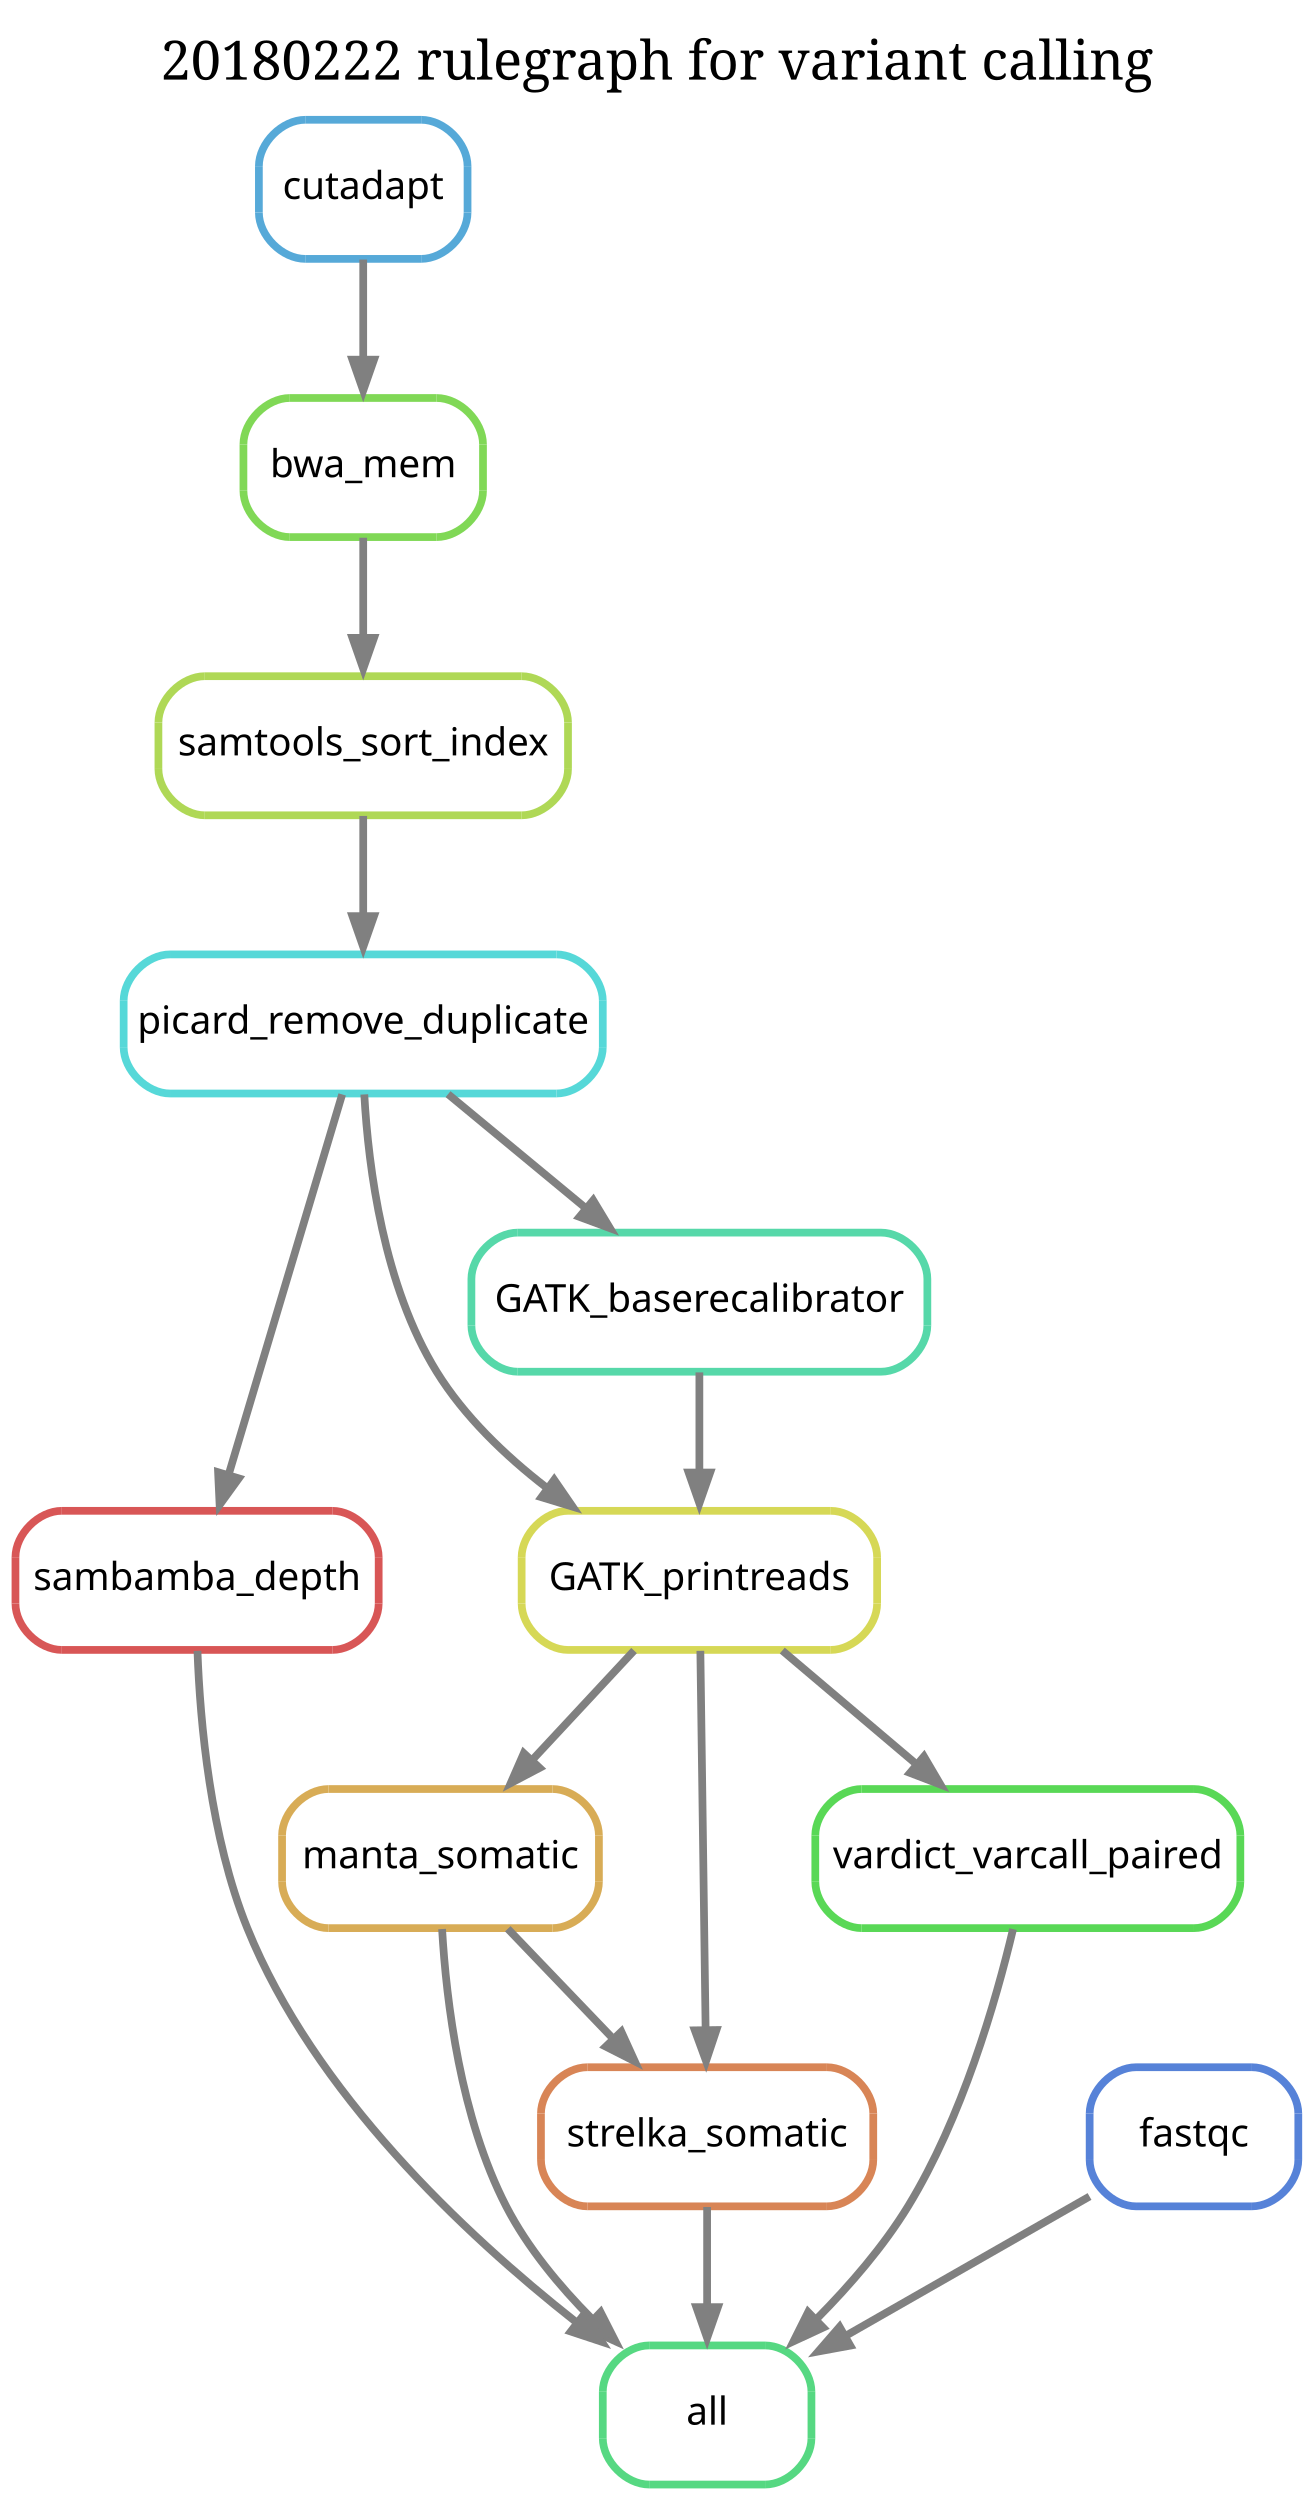
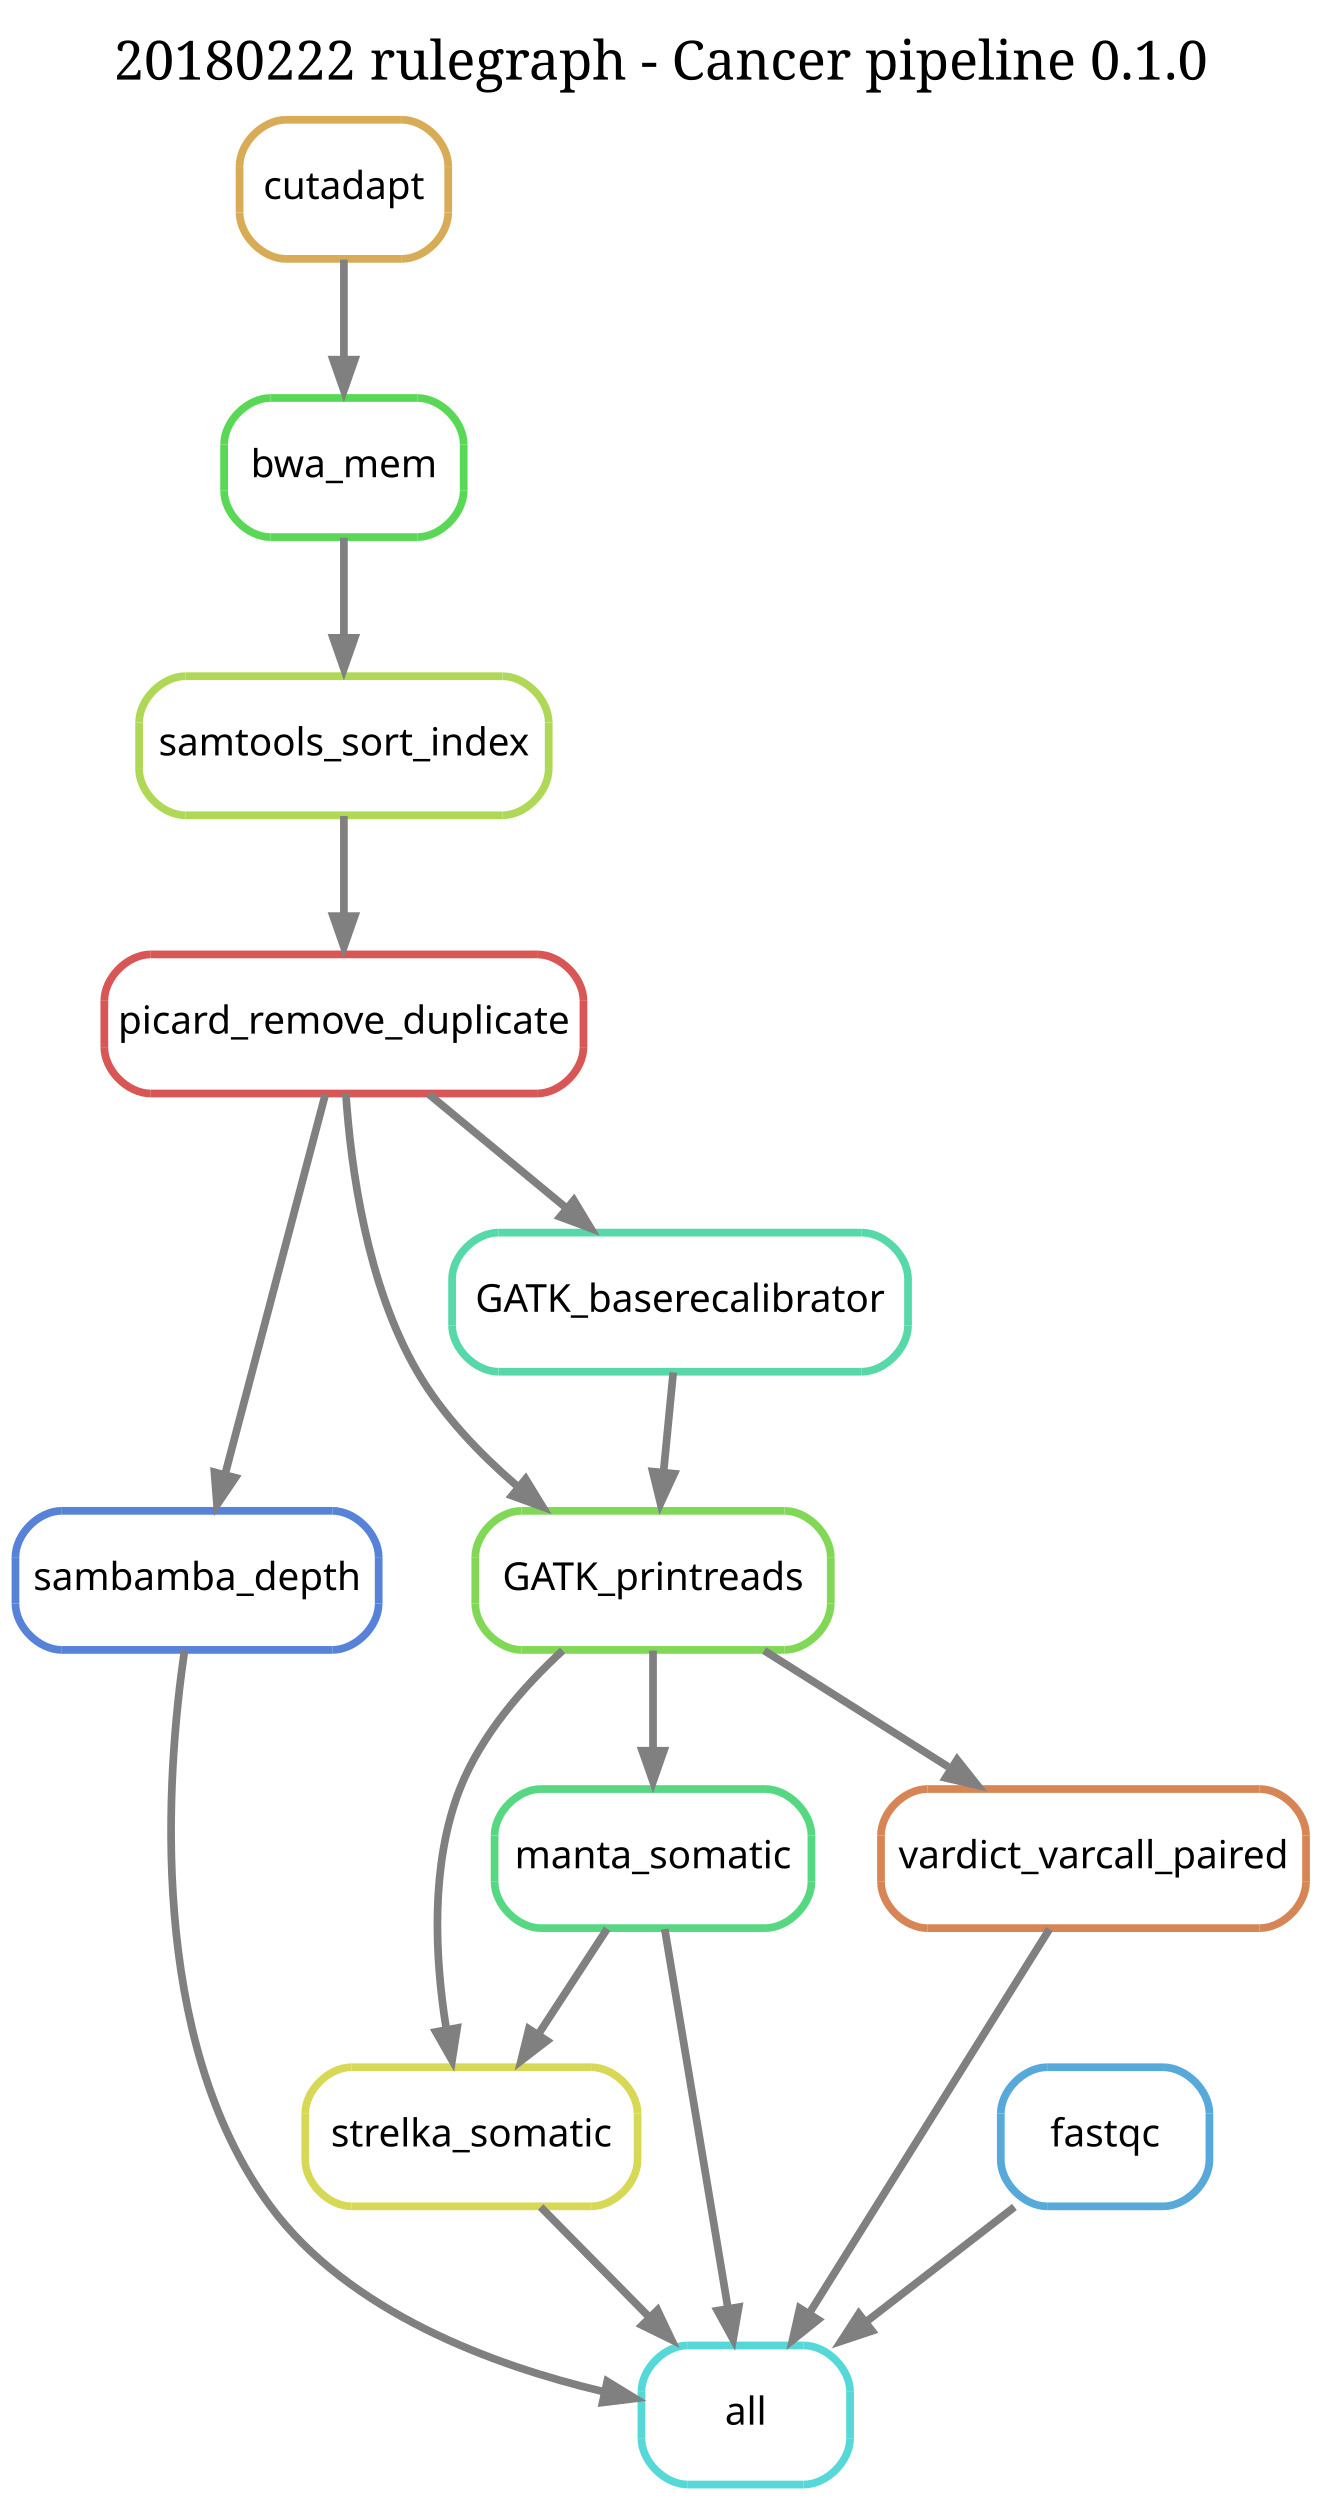
- <svg xmlns="http://www.w3.org/2000/svg" width="340pt" height="647pt" viewBox="0.00 0.00 340.00 647.00">
+ <svg xmlns="http://www.w3.org/2000/svg" width="342pt" height="647pt" viewBox="0.00 0.00 342.00 647.00">
  <g id="graph1" class="graph" transform="scale(1 1) rotate(0) translate(4 643)">
-     <polygon fill="white" stroke="white" points="-4,5 -4,-643 337,-643 337,5 -4,5" />
-     <text text-anchor="middle" x="166" y="-622.4" font-family="Times Roman,serif" font-size="14.00">20180222 rulegraph for variant calling</text>
+     <polygon fill="white" stroke="white" points="-4,5 -4,-643 339,-643 339,5 -4,5" />
+     <text text-anchor="middle" x="167" y="-622.4" font-family="Times Roman,serif" font-size="14.00">20180222 rulegraph - Cancer pipeline 0.1.0 </text>
    <g id="node1" class="node">
-       <polyline fill="none" stroke="#56d882" stroke-width="2" points="194,-36 164,-36 " />
-       <path fill="none" stroke="#56d882" stroke-width="2" d="M164,-36C158,-36 152,-30 152,-24" />
-       <polyline fill="none" stroke="#56d882" stroke-width="2" points="152,-24 152,-12 " />
-       <path fill="none" stroke="#56d882" stroke-width="2" d="M152,-12C152,-6 158,-1.61846e-14 164,-1.46056e-14" />
-       <polyline fill="none" stroke="#56d882" stroke-width="2" points="164,-1.46056e-14 194,-6.71068e-15 " />
-       <path fill="none" stroke="#56d882" stroke-width="2" d="M194,-6.71068e-15C200,-5.1317e-15 206,-6 206,-12" />
-       <polyline fill="none" stroke="#56d882" stroke-width="2" points="206,-12 206,-24 " />
-       <path fill="none" stroke="#56d882" stroke-width="2" d="M206,-24C206,-30 200,-36 194,-36" />
-       <text text-anchor="middle" x="179" y="-15.5" font-family="sans" font-size="10.00">all</text>
+       <polyline fill="none" stroke="#56d8d8" stroke-width="2" points="204,-36 174,-36 " />
+       <path fill="none" stroke="#56d8d8" stroke-width="2" d="M174,-36C168,-36 162,-30 162,-24" />
+       <polyline fill="none" stroke="#56d8d8" stroke-width="2" points="162,-24 162,-12 " />
+       <path fill="none" stroke="#56d8d8" stroke-width="2" d="M162,-12C162,-6 168,-1.61846e-14 174,-1.46056e-14" />
+       <polyline fill="none" stroke="#56d8d8" stroke-width="2" points="174,-1.46056e-14 204,-6.71068e-15 " />
+       <path fill="none" stroke="#56d8d8" stroke-width="2" d="M204,-6.71068e-15C210,-5.1317e-15 216,-6 216,-12" />
+       <polyline fill="none" stroke="#56d8d8" stroke-width="2" points="216,-12 216,-24 " />
+       <path fill="none" stroke="#56d8d8" stroke-width="2" d="M216,-24C216,-30 210,-36 204,-36" />
+       <text text-anchor="middle" x="189" y="-15.5" font-family="sans" font-size="10.00">all</text>
    </g>
    <g id="node2" class="node">
-       <polyline fill="none" stroke="#d8ac56" stroke-width="2" points="139,-180 81,-180 " />
-       <path fill="none" stroke="#d8ac56" stroke-width="2" d="M81,-180C75,-180 69,-174 69,-168" />
-       <polyline fill="none" stroke="#d8ac56" stroke-width="2" points="69,-168 69,-156 " />
-       <path fill="none" stroke="#d8ac56" stroke-width="2" d="M69,-156C69,-150 75,-144 81,-144" />
-       <polyline fill="none" stroke="#d8ac56" stroke-width="2" points="81,-144 139,-144 " />
-       <path fill="none" stroke="#d8ac56" stroke-width="2" d="M139,-144C145,-144 151,-150 151,-156" />
-       <polyline fill="none" stroke="#d8ac56" stroke-width="2" points="151,-156 151,-168 " />
-       <path fill="none" stroke="#d8ac56" stroke-width="2" d="M151,-168C151,-174 145,-180 139,-180" />
-       <text text-anchor="middle" x="110" y="-159.5" font-family="sans" font-size="10.00">manta_somatic</text>
+       <polyline fill="none" stroke="#d6d856" stroke-width="2" points="149,-108 87,-108 " />
+       <path fill="none" stroke="#d6d856" stroke-width="2" d="M87,-108C81,-108 75,-102 75,-96" />
+       <polyline fill="none" stroke="#d6d856" stroke-width="2" points="75,-96 75,-84 " />
+       <path fill="none" stroke="#d6d856" stroke-width="2" d="M75,-84C75,-78 81,-72 87,-72" />
+       <polyline fill="none" stroke="#d6d856" stroke-width="2" points="87,-72 149,-72 " />
+       <path fill="none" stroke="#d6d856" stroke-width="2" d="M149,-72C155,-72 161,-78 161,-84" />
+       <polyline fill="none" stroke="#d6d856" stroke-width="2" points="161,-84 161,-96 " />
+       <path fill="none" stroke="#d6d856" stroke-width="2" d="M161,-96C161,-102 155,-108 149,-108" />
+       <text text-anchor="middle" x="118" y="-87.5" font-family="sans" font-size="10.00">strelka_somatic</text>
    </g>
    <g id="edge4" class="edge">
-       <path fill="none" stroke="grey" stroke-width="2" d="M110.413,-143.766C111.513,-124.85 115.182,-94.889 127,-72 132.496,-61.356 140.761,-51.386 149.094,-42.98" />
-       <polygon fill="grey" stroke="grey" points="151.563,-45.462 156.367,-36.019 146.723,-40.405 151.563,-45.462" />
+       <path fill="none" stroke="grey" stroke-width="2" d="M135.916,-71.831C144.344,-63.285 154.541,-52.944 163.736,-43.62" />
+       <polygon fill="grey" stroke="grey" points="166.313,-45.991 170.842,-36.413 161.329,-41.076 166.313,-45.991" />
+     </g>
+     <g id="node3" class="node">
+       <polyline fill="none" stroke="#56d882" stroke-width="2" points="194,-180 136,-180 " />
+       <path fill="none" stroke="#56d882" stroke-width="2" d="M136,-180C130,-180 124,-174 124,-168" />
+       <polyline fill="none" stroke="#56d882" stroke-width="2" points="124,-168 124,-156 " />
+       <path fill="none" stroke="#56d882" stroke-width="2" d="M124,-156C124,-150 130,-144 136,-144" />
+       <polyline fill="none" stroke="#56d882" stroke-width="2" points="136,-144 194,-144 " />
+       <path fill="none" stroke="#56d882" stroke-width="2" d="M194,-144C200,-144 206,-150 206,-156" />
+       <polyline fill="none" stroke="#56d882" stroke-width="2" points="206,-156 206,-168 " />
+       <path fill="none" stroke="#56d882" stroke-width="2" d="M206,-168C206,-174 200,-180 194,-180" />
+       <text text-anchor="middle" x="165" y="-159.5" font-family="sans" font-size="10.00">manta_somatic</text>
+     </g>
+     <g id="edge6" class="edge">
+       <path fill="none" stroke="grey" stroke-width="2" d="M168.04,-143.762C172.151,-119.093 179.523,-74.86 184.338,-45.973" />
+       <polygon fill="grey" stroke="grey" points="187.793,-46.529 185.985,-36.09 180.889,-45.378 187.793,-46.529" />
+     </g>
+     <g id="edge12" class="edge">
+       <path fill="none" stroke="grey" stroke-width="2" d="M153.14,-143.831C147.837,-135.708 141.476,-125.964 135.633,-117.012" />
+       <polygon fill="grey" stroke="grey" points="138.417,-114.874 130.02,-108.413 132.555,-118.7 138.417,-114.874" />
+     </g>
+     <g id="node4" class="node">
+       <polyline fill="none" stroke="#56a9d8" stroke-width="2" points="297,-108 267,-108 " />
+       <path fill="none" stroke="#56a9d8" stroke-width="2" d="M267,-108C261,-108 255,-102 255,-96" />
+       <polyline fill="none" stroke="#56a9d8" stroke-width="2" points="255,-96 255,-84 " />
+       <path fill="none" stroke="#56a9d8" stroke-width="2" d="M255,-84C255,-78 261,-72 267,-72" />
+       <polyline fill="none" stroke="#56a9d8" stroke-width="2" points="267,-72 297,-72 " />
+       <path fill="none" stroke="#56a9d8" stroke-width="2" d="M297,-72C303,-72 309,-78 309,-84" />
+       <polyline fill="none" stroke="#56a9d8" stroke-width="2" points="309,-84 309,-96 " />
+       <path fill="none" stroke="#56a9d8" stroke-width="2" d="M309,-96C309,-102 303,-108 297,-108" />
+       <text text-anchor="middle" x="282" y="-87.5" font-family="sans" font-size="10.00">fastqc</text>
+     </g>
+     <g id="edge8" class="edge">
+       <path fill="none" stroke="grey" stroke-width="2" d="M258.532,-71.831C246.967,-62.878 232.86,-51.956 220.382,-42.295" />
+       <polygon fill="grey" stroke="grey" points="222.51,-39.517 212.46,-36.163 218.225,-45.052 222.51,-39.517" />
+     </g>
+     <g id="node5" class="node">
+       <polyline fill="none" stroke="#5682d8" stroke-width="2" points="82,-252 12,-252 " />
+       <path fill="none" stroke="#5682d8" stroke-width="2" d="M12,-252C6,-252 2.84217e-14,-246 2.13163e-14,-240" />
+       <polyline fill="none" stroke="#5682d8" stroke-width="2" points="2.13163e-14,-240 7.10543e-15,-228 " />
+       <path fill="none" stroke="#5682d8" stroke-width="2" d="M7.10543e-15,-228C0,-222 6,-216 12,-216" />
+       <polyline fill="none" stroke="#5682d8" stroke-width="2" points="12,-216 82,-216 " />
+       <path fill="none" stroke="#5682d8" stroke-width="2" d="M82,-216C88,-216 94,-222 94,-228" />
+       <polyline fill="none" stroke="#5682d8" stroke-width="2" points="94,-228 94,-240 " />
+       <path fill="none" stroke="#5682d8" stroke-width="2" d="M94,-240C94,-246 88,-252 82,-252" />
+       <text text-anchor="middle" x="47" y="-231.5" font-family="sans" font-size="10.00">sambamba_depth</text>
+     </g>
+     <g id="edge10" class="edge">
+       <path fill="none" stroke="grey" stroke-width="2" d="M43.757,-215.874C39.035,-183.539 34.001,-115.254 66,-72 86.321,-44.532 123.668,-30.817 151.897,-24.11" />
+       <polygon fill="grey" stroke="grey" points="152.812,-27.493 161.837,-21.944 151.321,-20.654 152.812,-27.493" />
    </g>
    <g id="node6" class="node">
-       <polyline fill="none" stroke="#d88556" stroke-width="2" points="210,-108 148,-108 " />
-       <path fill="none" stroke="#d88556" stroke-width="2" d="M148,-108C142,-108 136,-102 136,-96" />
-       <polyline fill="none" stroke="#d88556" stroke-width="2" points="136,-96 136,-84 " />
-       <path fill="none" stroke="#d88556" stroke-width="2" d="M136,-84C136,-78 142,-72 148,-72" />
-       <polyline fill="none" stroke="#d88556" stroke-width="2" points="148,-72 210,-72 " />
-       <path fill="none" stroke="#d88556" stroke-width="2" d="M210,-72C216,-72 222,-78 222,-84" />
-       <polyline fill="none" stroke="#d88556" stroke-width="2" points="222,-84 222,-96 " />
-       <path fill="none" stroke="#d88556" stroke-width="2" d="M222,-96C222,-102 216,-108 210,-108" />
-       <text text-anchor="middle" x="179" y="-87.5" font-family="sans" font-size="10.00">strelka_somatic</text>
+       <polyline fill="none" stroke="#d88556" stroke-width="2" points="322,-180 236,-180 " />
+       <path fill="none" stroke="#d88556" stroke-width="2" d="M236,-180C230,-180 224,-174 224,-168" />
+       <polyline fill="none" stroke="#d88556" stroke-width="2" points="224,-168 224,-156 " />
+       <path fill="none" stroke="#d88556" stroke-width="2" d="M224,-156C224,-150 230,-144 236,-144" />
+       <polyline fill="none" stroke="#d88556" stroke-width="2" points="236,-144 322,-144 " />
+       <path fill="none" stroke="#d88556" stroke-width="2" d="M322,-144C328,-144 334,-150 334,-156" />
+       <polyline fill="none" stroke="#d88556" stroke-width="2" points="334,-156 334,-168 " />
+       <path fill="none" stroke="#d88556" stroke-width="2" d="M334,-168C334,-174 328,-180 322,-180" />
+       <text text-anchor="middle" x="279" y="-159.5" font-family="sans" font-size="10.00">vardict_varcall_paired</text>
+     </g>
+     <g id="edge2" class="edge">
+       <path fill="none" stroke="grey" stroke-width="2" d="M267.601,-143.762C251.98,-118.768 223.808,-73.692 205.776,-44.841" />
+       <polygon fill="grey" stroke="grey" points="208.574,-42.715 200.306,-36.09 202.638,-46.425 208.574,-42.715" />
+     </g>
+     <g id="node7" class="node">
+       <polyline fill="none" stroke="#80d856" stroke-width="2" points="199,-252 131,-252 " />
+       <path fill="none" stroke="#80d856" stroke-width="2" d="M131,-252C125,-252 119,-246 119,-240" />
+       <polyline fill="none" stroke="#80d856" stroke-width="2" points="119,-240 119,-228 " />
+       <path fill="none" stroke="#80d856" stroke-width="2" d="M119,-228C119,-222 125,-216 131,-216" />
+       <polyline fill="none" stroke="#80d856" stroke-width="2" points="131,-216 199,-216 " />
+       <path fill="none" stroke="#80d856" stroke-width="2" d="M199,-216C205,-216 211,-222 211,-228" />
+       <polyline fill="none" stroke="#80d856" stroke-width="2" points="211,-228 211,-240 " />
+       <path fill="none" stroke="#80d856" stroke-width="2" d="M211,-240C211,-246 205,-252 199,-252" />
+       <text text-anchor="middle" x="165" y="-231.5" font-family="sans" font-size="10.00">GATK_printreads</text>
+     </g>
+     <g id="edge14" class="edge">
+       <path fill="none" stroke="grey" stroke-width="2" d="M141.609,-215.838C131.367,-206.394 120.454,-193.918 115,-180 107.323,-160.41 108.547,-136.543 111.435,-118.31" />
+       <polygon fill="grey" stroke="grey" points="114.909,-118.769 113.273,-108.301 108.025,-117.505 114.909,-118.769" />
+     </g>
+     <g id="edge16" class="edge">
+       <path fill="none" stroke="grey" stroke-width="2" d="M165,-215.831C165,-208.131 165,-198.974 165,-190.417" />
+       <polygon fill="grey" stroke="grey" points="168.5,-190.413 165,-180.413 161.5,-190.413 168.5,-190.413" />
    </g>
    <g id="edge20" class="edge">
-       <path fill="none" stroke="grey" stroke-width="2" d="M127.412,-143.831C135.521,-135.369 145.316,-125.149 154.182,-115.897" />
-       <polygon fill="grey" stroke="grey" points="156.962,-118.055 161.354,-108.413 151.908,-113.211 156.962,-118.055" />
-     </g>
-     <g id="node3" class="node">
-       <polyline fill="none" stroke="#59d856" stroke-width="2" points="305,-180 219,-180 " />
-       <path fill="none" stroke="#59d856" stroke-width="2" d="M219,-180C213,-180 207,-174 207,-168" />
-       <polyline fill="none" stroke="#59d856" stroke-width="2" points="207,-168 207,-156 " />
-       <path fill="none" stroke="#59d856" stroke-width="2" d="M207,-156C207,-150 213,-144 219,-144" />
-       <polyline fill="none" stroke="#59d856" stroke-width="2" points="219,-144 305,-144 " />
-       <path fill="none" stroke="#59d856" stroke-width="2" d="M305,-144C311,-144 317,-150 317,-156" />
-       <polyline fill="none" stroke="#59d856" stroke-width="2" points="317,-156 317,-168 " />
-       <path fill="none" stroke="#59d856" stroke-width="2" d="M317,-168C317,-174 311,-180 305,-180" />
-       <text text-anchor="middle" x="262" y="-159.5" font-family="sans" font-size="10.00">vardict_varcall_paired</text>
-     </g>
-     <g id="edge6" class="edge">
-       <path fill="none" stroke="grey" stroke-width="2" d="M258.182,-143.745C253.676,-124.811 244.973,-94.836 231,-72 224.643,-61.611 215.984,-51.6 207.556,-43.081" />
-       <polygon fill="grey" stroke="grey" points="209.885,-40.463 200.273,-36.006 205.007,-45.484 209.885,-40.463" />
-     </g>
-     <g id="node4" class="node">
-       <polyline fill="none" stroke="#5682d8" stroke-width="2" points="320,-108 290,-108 " />
-       <path fill="none" stroke="#5682d8" stroke-width="2" d="M290,-108C284,-108 278,-102 278,-96" />
-       <polyline fill="none" stroke="#5682d8" stroke-width="2" points="278,-96 278,-84 " />
-       <path fill="none" stroke="#5682d8" stroke-width="2" d="M278,-84C278,-78 284,-72 290,-72" />
-       <polyline fill="none" stroke="#5682d8" stroke-width="2" points="290,-72 320,-72 " />
-       <path fill="none" stroke="#5682d8" stroke-width="2" d="M320,-72C326,-72 332,-78 332,-84" />
-       <polyline fill="none" stroke="#5682d8" stroke-width="2" points="332,-84 332,-96 " />
-       <path fill="none" stroke="#5682d8" stroke-width="2" d="M332,-96C332,-102 326,-108 320,-108" />
-       <text text-anchor="middle" x="305" y="-87.5" font-family="sans" font-size="10.00">fastqc</text>
-     </g>
-     <g id="edge10" class="edge">
-       <path fill="none" stroke="grey" stroke-width="2" d="M277.97,-74.554C259.659,-64.091 235.253,-50.144 215.259,-38.719" />
-       <polygon fill="grey" stroke="grey" points="216.839,-35.591 206.42,-33.669 213.366,-41.669 216.839,-35.591" />
-     </g>
-     <g id="node5" class="node">
-       <polyline fill="none" stroke="#d85656" stroke-width="2" points="82,-252 12,-252 " />
-       <path fill="none" stroke="#d85656" stroke-width="2" d="M12,-252C6,-252 2.84217e-14,-246 2.13163e-14,-240" />
-       <polyline fill="none" stroke="#d85656" stroke-width="2" points="2.13163e-14,-240 7.10543e-15,-228 " />
-       <path fill="none" stroke="#d85656" stroke-width="2" d="M7.10543e-15,-228C0,-222 6,-216 12,-216" />
-       <polyline fill="none" stroke="#d85656" stroke-width="2" points="12,-216 82,-216 " />
-       <path fill="none" stroke="#d85656" stroke-width="2" d="M82,-216C88,-216 94,-222 94,-228" />
-       <polyline fill="none" stroke="#d85656" stroke-width="2" points="94,-228 94,-240 " />
-       <path fill="none" stroke="#d85656" stroke-width="2" d="M94,-240C94,-246 88,-252 82,-252" />
-       <text text-anchor="middle" x="47" y="-231.5" font-family="sans" font-size="10.00">sambamba_depth</text>
-     </g>
-     <g id="edge2" class="edge">
-       <path fill="none" stroke="grey" stroke-width="2" d="M47.104,-215.751C47.783,-197.084 50.467,-167.562 60,-144 77.205,-101.478 116.12,-64.917 144.786,-42.297" />
-       <polygon fill="grey" stroke="grey" points="147.158,-44.888 152.945,-36.013 142.887,-39.342 147.158,-44.888" />
-     </g>
-     <g id="edge8" class="edge">
-       <path fill="none" stroke="grey" stroke-width="2" d="M179,-71.831C179,-64.131 179,-54.974 179,-46.417" />
-       <polygon fill="grey" stroke="grey" points="182.5,-46.413 179,-36.413 175.5,-46.413 182.5,-46.413" />
-     </g>
-     <g id="node7" class="node">
-       <polyline fill="none" stroke="#d6d856" stroke-width="2" points="211,-252 143,-252 " />
-       <path fill="none" stroke="#d6d856" stroke-width="2" d="M143,-252C137,-252 131,-246 131,-240" />
-       <polyline fill="none" stroke="#d6d856" stroke-width="2" points="131,-240 131,-228 " />
-       <path fill="none" stroke="#d6d856" stroke-width="2" d="M131,-228C131,-222 137,-216 143,-216" />
-       <polyline fill="none" stroke="#d6d856" stroke-width="2" points="143,-216 211,-216 " />
-       <path fill="none" stroke="#d6d856" stroke-width="2" d="M211,-216C217,-216 223,-222 223,-228" />
-       <polyline fill="none" stroke="#d6d856" stroke-width="2" points="223,-228 223,-240 " />
-       <path fill="none" stroke="#d6d856" stroke-width="2" d="M223,-240C223,-246 217,-252 211,-252" />
-       <text text-anchor="middle" x="177" y="-231.5" font-family="sans" font-size="10.00">GATK_printreads</text>
-     </g>
-     <g id="edge12" class="edge">
-       <path fill="none" stroke="grey" stroke-width="2" d="M160.093,-215.831C152.219,-207.369 142.708,-197.149 134.099,-187.897" />
-       <polygon fill="grey" stroke="grey" points="136.509,-185.35 127.135,-180.413 131.385,-190.118 136.509,-185.35" />
-     </g>
-     <g id="edge14" class="edge">
-       <path fill="none" stroke="grey" stroke-width="2" d="M198.449,-215.831C208.818,-207.048 221.423,-196.371 232.665,-186.849" />
-       <polygon fill="grey" stroke="grey" points="235.19,-189.297 240.558,-180.163 230.665,-183.956 235.19,-189.297" />
+       <path fill="none" stroke="grey" stroke-width="2" d="M193.767,-215.831C208.213,-206.707 225.897,-195.539 241.404,-185.745" />
+       <polygon fill="grey" stroke="grey" points="243.656,-188.462 250.242,-180.163 239.918,-182.544 243.656,-188.462" />
+     </g>
+     <g id="node8" class="node">
+       <polyline fill="none" stroke="#d85656" stroke-width="2" points="135,-396 35,-396 " />
+       <path fill="none" stroke="#d85656" stroke-width="2" d="M35,-396C29,-396 23,-390 23,-384" />
+       <polyline fill="none" stroke="#d85656" stroke-width="2" points="23,-384 23,-372 " />
+       <path fill="none" stroke="#d85656" stroke-width="2" d="M23,-372C23,-366 29,-360 35,-360" />
+       <polyline fill="none" stroke="#d85656" stroke-width="2" points="35,-360 135,-360 " />
+       <path fill="none" stroke="#d85656" stroke-width="2" d="M135,-360C141,-360 147,-366 147,-372" />
+       <polyline fill="none" stroke="#d85656" stroke-width="2" points="147,-372 147,-384 " />
+       <path fill="none" stroke="#d85656" stroke-width="2" d="M147,-384C147,-390 141,-396 135,-396" />
+       <text text-anchor="middle" x="85" y="-375.5" font-family="sans" font-size="10.00">picard_remove_duplicate</text>
    </g>
    <g id="edge18" class="edge">
-       <path fill="none" stroke="grey" stroke-width="2" d="M177.253,-215.762C177.594,-191.201 178.205,-147.247 178.606,-118.354" />
-       <polygon fill="grey" stroke="grey" points="182.109,-118.137 178.749,-108.09 175.11,-118.04 182.109,-118.137" />
-     </g>
-     <g id="node8" class="node">
-       <polyline fill="none" stroke="#56d8d8" stroke-width="2" points="140,-396 40,-396 " />
-       <path fill="none" stroke="#56d8d8" stroke-width="2" d="M40,-396C34,-396 28,-390 28,-384" />
-       <polyline fill="none" stroke="#56d8d8" stroke-width="2" points="28,-384 28,-372 " />
-       <path fill="none" stroke="#56d8d8" stroke-width="2" d="M28,-372C28,-366 34,-360 40,-360" />
-       <polyline fill="none" stroke="#56d8d8" stroke-width="2" points="40,-360 140,-360 " />
-       <path fill="none" stroke="#56d8d8" stroke-width="2" d="M140,-360C146,-360 152,-366 152,-372" />
-       <polyline fill="none" stroke="#56d8d8" stroke-width="2" points="152,-372 152,-384 " />
-       <path fill="none" stroke="#56d8d8" stroke-width="2" d="M152,-384C152,-390 146,-396 140,-396" />
-       <text text-anchor="middle" x="90" y="-375.5" font-family="sans" font-size="10.00">picard_remove_duplicate</text>
-     </g>
-     <g id="edge16" class="edge">
-       <path fill="none" stroke="grey" stroke-width="2" d="M84.554,-359.762C77.187,-335.093 63.979,-290.86 55.353,-261.973" />
-       <polygon fill="grey" stroke="grey" points="58.617,-260.67 52.402,-252.09 51.909,-262.673 58.617,-260.67" />
+       <path fill="none" stroke="grey" stroke-width="2" d="M80.187,-359.762C73.677,-335.093 62.005,-290.86 54.382,-261.973" />
+       <polygon fill="grey" stroke="grey" points="57.709,-260.866 51.774,-252.09 50.941,-262.652 57.709,-260.866" />
+     </g>
+     <g id="edge22" class="edge">
+       <path fill="none" stroke="grey" stroke-width="2" d="M85.516,-359.904C86.783,-340.832 90.906,-310.497 104,-288 110.448,-276.922 119.975,-266.92 129.593,-258.621" />
+       <polygon fill="grey" stroke="grey" points="132.094,-261.098 137.629,-252.064 127.668,-255.675 132.094,-261.098" />
+     </g>
+     <g id="node9" class="node">
+       <polyline fill="none" stroke="#56d8a9" stroke-width="2" points="219,-324 125,-324 " />
+       <path fill="none" stroke="#56d8a9" stroke-width="2" d="M125,-324C119,-324 113,-318 113,-312" />
+       <polyline fill="none" stroke="#56d8a9" stroke-width="2" points="113,-312 113,-300 " />
+       <path fill="none" stroke="#56d8a9" stroke-width="2" d="M113,-300C113,-294 119,-288 125,-288" />
+       <polyline fill="none" stroke="#56d8a9" stroke-width="2" points="125,-288 219,-288 " />
+       <path fill="none" stroke="#56d8a9" stroke-width="2" d="M219,-288C225,-288 231,-294 231,-300" />
+       <polyline fill="none" stroke="#56d8a9" stroke-width="2" points="231,-300 231,-312 " />
+       <path fill="none" stroke="#56d8a9" stroke-width="2" d="M231,-312C231,-318 225,-324 219,-324" />
+       <text text-anchor="middle" x="172" y="-303.5" font-family="sans" font-size="10.00">GATK_baserecalibrator</text>
+     </g>
+     <g id="edge28" class="edge">
+       <path fill="none" stroke="grey" stroke-width="2" d="M106.954,-359.831C117.669,-350.963 130.719,-340.164 142.309,-330.572" />
+       <polygon fill="grey" stroke="grey" points="144.581,-333.235 150.053,-324.163 140.118,-327.842 144.581,-333.235" />
    </g>
    <g id="edge24" class="edge">
-       <path fill="none" stroke="grey" stroke-width="2" d="M90.28,-359.762C91.35,-340.572 95.309,-310.139 109,-288 116.14,-276.455 126.67,-266.35 137.322,-258.101" />
-       <polygon fill="grey" stroke="grey" points="139.435,-260.892 145.438,-252.162 135.301,-255.244 139.435,-260.892" />
-     </g>
-     <g id="node9" class="node">
-       <polyline fill="none" stroke="#56d8a9" stroke-width="2" points="224,-324 130,-324 " />
-       <path fill="none" stroke="#56d8a9" stroke-width="2" d="M130,-324C124,-324 118,-318 118,-312" />
-       <polyline fill="none" stroke="#56d8a9" stroke-width="2" points="118,-312 118,-300 " />
-       <path fill="none" stroke="#56d8a9" stroke-width="2" d="M118,-300C118,-294 124,-288 130,-288" />
-       <polyline fill="none" stroke="#56d8a9" stroke-width="2" points="130,-288 224,-288 " />
-       <path fill="none" stroke="#56d8a9" stroke-width="2" d="M224,-288C230,-288 236,-294 236,-300" />
-       <polyline fill="none" stroke="#56d8a9" stroke-width="2" points="236,-300 236,-312 " />
-       <path fill="none" stroke="#56d8a9" stroke-width="2" d="M236,-312C236,-318 230,-324 224,-324" />
-       <text text-anchor="middle" x="177" y="-303.5" font-family="sans" font-size="10.00">GATK_baserecalibrator</text>
-     </g>
-     <g id="edge28" class="edge">
-       <path fill="none" stroke="grey" stroke-width="2" d="M111.954,-359.831C122.669,-350.963 135.719,-340.164 147.309,-330.572" />
-       <polygon fill="grey" stroke="grey" points="149.581,-333.235 155.053,-324.163 145.118,-327.842 149.581,-333.235" />
-     </g>
-     <g id="edge22" class="edge">
-       <path fill="none" stroke="grey" stroke-width="2" d="M177,-287.831C177,-280.131 177,-270.974 177,-262.417" />
-       <polygon fill="grey" stroke="grey" points="180.5,-262.413 177,-252.413 173.5,-262.413 180.5,-262.413" />
+       <path fill="none" stroke="grey" stroke-width="2" d="M170.234,-287.831C169.485,-280.131 168.595,-270.974 167.763,-262.417" />
+       <polygon fill="grey" stroke="grey" points="171.242,-262.028 166.79,-252.413 164.274,-262.705 171.242,-262.028" />
    </g>
    <g id="node10" class="node">
-       <polyline fill="none" stroke="#afd856" stroke-width="2" points="131,-468 49,-468 " />
-       <path fill="none" stroke="#afd856" stroke-width="2" d="M49,-468C43,-468 37,-462 37,-456" />
-       <polyline fill="none" stroke="#afd856" stroke-width="2" points="37,-456 37,-444 " />
-       <path fill="none" stroke="#afd856" stroke-width="2" d="M37,-444C37,-438 43,-432 49,-432" />
-       <polyline fill="none" stroke="#afd856" stroke-width="2" points="49,-432 131,-432 " />
-       <path fill="none" stroke="#afd856" stroke-width="2" d="M131,-432C137,-432 143,-438 143,-444" />
-       <polyline fill="none" stroke="#afd856" stroke-width="2" points="143,-444 143,-456 " />
-       <path fill="none" stroke="#afd856" stroke-width="2" d="M143,-456C143,-462 137,-468 131,-468" />
-       <text text-anchor="middle" x="90" y="-447.5" font-family="sans" font-size="10.00">samtools_sort_index</text>
+       <polyline fill="none" stroke="#afd856" stroke-width="2" points="126,-468 44,-468 " />
+       <path fill="none" stroke="#afd856" stroke-width="2" d="M44,-468C38,-468 32,-462 32,-456" />
+       <polyline fill="none" stroke="#afd856" stroke-width="2" points="32,-456 32,-444 " />
+       <path fill="none" stroke="#afd856" stroke-width="2" d="M32,-444C32,-438 38,-432 44,-432" />
+       <polyline fill="none" stroke="#afd856" stroke-width="2" points="44,-432 126,-432 " />
+       <path fill="none" stroke="#afd856" stroke-width="2" d="M126,-432C132,-432 138,-438 138,-444" />
+       <polyline fill="none" stroke="#afd856" stroke-width="2" points="138,-444 138,-456 " />
+       <path fill="none" stroke="#afd856" stroke-width="2" d="M138,-456C138,-462 132,-468 126,-468" />
+       <text text-anchor="middle" x="85" y="-447.5" font-family="sans" font-size="10.00">samtools_sort_index</text>
    </g>
    <g id="edge26" class="edge">
-       <path fill="none" stroke="grey" stroke-width="2" d="M90,-431.831C90,-424.131 90,-414.974 90,-406.417" />
-       <polygon fill="grey" stroke="grey" points="93.5,-406.413 90,-396.413 86.5,-406.413 93.5,-406.413" />
+       <path fill="none" stroke="grey" stroke-width="2" d="M85,-431.831C85,-424.131 85,-414.974 85,-406.417" />
+       <polygon fill="grey" stroke="grey" points="88.5,-406.413 85,-396.413 81.5,-406.413 88.5,-406.413" />
    </g>
    <g id="node11" class="node">
-       <polyline fill="none" stroke="#80d856" stroke-width="2" points="109,-540 71,-540 " />
-       <path fill="none" stroke="#80d856" stroke-width="2" d="M71,-540C65,-540 59,-534 59,-528" />
-       <polyline fill="none" stroke="#80d856" stroke-width="2" points="59,-528 59,-516 " />
-       <path fill="none" stroke="#80d856" stroke-width="2" d="M59,-516C59,-510 65,-504 71,-504" />
-       <polyline fill="none" stroke="#80d856" stroke-width="2" points="71,-504 109,-504 " />
-       <path fill="none" stroke="#80d856" stroke-width="2" d="M109,-504C115,-504 121,-510 121,-516" />
-       <polyline fill="none" stroke="#80d856" stroke-width="2" points="121,-516 121,-528 " />
-       <path fill="none" stroke="#80d856" stroke-width="2" d="M121,-528C121,-534 115,-540 109,-540" />
-       <text text-anchor="middle" x="90" y="-519.5" font-family="sans" font-size="10.00">bwa_mem</text>
+       <polyline fill="none" stroke="#59d856" stroke-width="2" points="104,-540 66,-540 " />
+       <path fill="none" stroke="#59d856" stroke-width="2" d="M66,-540C60,-540 54,-534 54,-528" />
+       <polyline fill="none" stroke="#59d856" stroke-width="2" points="54,-528 54,-516 " />
+       <path fill="none" stroke="#59d856" stroke-width="2" d="M54,-516C54,-510 60,-504 66,-504" />
+       <polyline fill="none" stroke="#59d856" stroke-width="2" points="66,-504 104,-504 " />
+       <path fill="none" stroke="#59d856" stroke-width="2" d="M104,-504C110,-504 116,-510 116,-516" />
+       <polyline fill="none" stroke="#59d856" stroke-width="2" points="116,-516 116,-528 " />
+       <path fill="none" stroke="#59d856" stroke-width="2" d="M116,-528C116,-534 110,-540 104,-540" />
+       <text text-anchor="middle" x="85" y="-519.5" font-family="sans" font-size="10.00">bwa_mem</text>
    </g>
    <g id="edge30" class="edge">
-       <path fill="none" stroke="grey" stroke-width="2" d="M90,-503.831C90,-496.131 90,-486.974 90,-478.417" />
-       <polygon fill="grey" stroke="grey" points="93.5,-478.413 90,-468.413 86.5,-478.413 93.5,-478.413" />
+       <path fill="none" stroke="grey" stroke-width="2" d="M85,-503.831C85,-496.131 85,-486.974 85,-478.417" />
+       <polygon fill="grey" stroke="grey" points="88.5,-478.413 85,-468.413 81.5,-478.413 88.5,-478.413" />
    </g>
    <g id="node12" class="node">
-       <polyline fill="none" stroke="#56a9d8" stroke-width="2" points="105,-612 75,-612 " />
-       <path fill="none" stroke="#56a9d8" stroke-width="2" d="M75,-612C69,-612 63,-606 63,-600" />
-       <polyline fill="none" stroke="#56a9d8" stroke-width="2" points="63,-600 63,-588 " />
-       <path fill="none" stroke="#56a9d8" stroke-width="2" d="M63,-588C63,-582 69,-576 75,-576" />
-       <polyline fill="none" stroke="#56a9d8" stroke-width="2" points="75,-576 105,-576 " />
-       <path fill="none" stroke="#56a9d8" stroke-width="2" d="M105,-576C111,-576 117,-582 117,-588" />
-       <polyline fill="none" stroke="#56a9d8" stroke-width="2" points="117,-588 117,-600 " />
-       <path fill="none" stroke="#56a9d8" stroke-width="2" d="M117,-600C117,-606 111,-612 105,-612" />
-       <text text-anchor="middle" x="90" y="-591.5" font-family="sans" font-size="10.00">cutadapt</text>
+       <polyline fill="none" stroke="#d8ac56" stroke-width="2" points="100,-612 70,-612 " />
+       <path fill="none" stroke="#d8ac56" stroke-width="2" d="M70,-612C64,-612 58,-606 58,-600" />
+       <polyline fill="none" stroke="#d8ac56" stroke-width="2" points="58,-600 58,-588 " />
+       <path fill="none" stroke="#d8ac56" stroke-width="2" d="M58,-588C58,-582 64,-576 70,-576" />
+       <polyline fill="none" stroke="#d8ac56" stroke-width="2" points="70,-576 100,-576 " />
+       <path fill="none" stroke="#d8ac56" stroke-width="2" d="M100,-576C106,-576 112,-582 112,-588" />
+       <polyline fill="none" stroke="#d8ac56" stroke-width="2" points="112,-588 112,-600 " />
+       <path fill="none" stroke="#d8ac56" stroke-width="2" d="M112,-600C112,-606 106,-612 100,-612" />
+       <text text-anchor="middle" x="85" y="-591.5" font-family="sans" font-size="10.00">cutadapt</text>
    </g>
    <g id="edge32" class="edge">
-       <path fill="none" stroke="grey" stroke-width="2" d="M90,-575.831C90,-568.131 90,-558.974 90,-550.417" />
-       <polygon fill="grey" stroke="grey" points="93.5,-550.413 90,-540.413 86.5,-550.413 93.5,-550.413" />
+       <path fill="none" stroke="grey" stroke-width="2" d="M85,-575.831C85,-568.131 85,-558.974 85,-550.417" />
+       <polygon fill="grey" stroke="grey" points="88.5,-550.413 85,-540.413 81.5,-550.413 88.5,-550.413" />
    </g>
  </g>
</svg>
